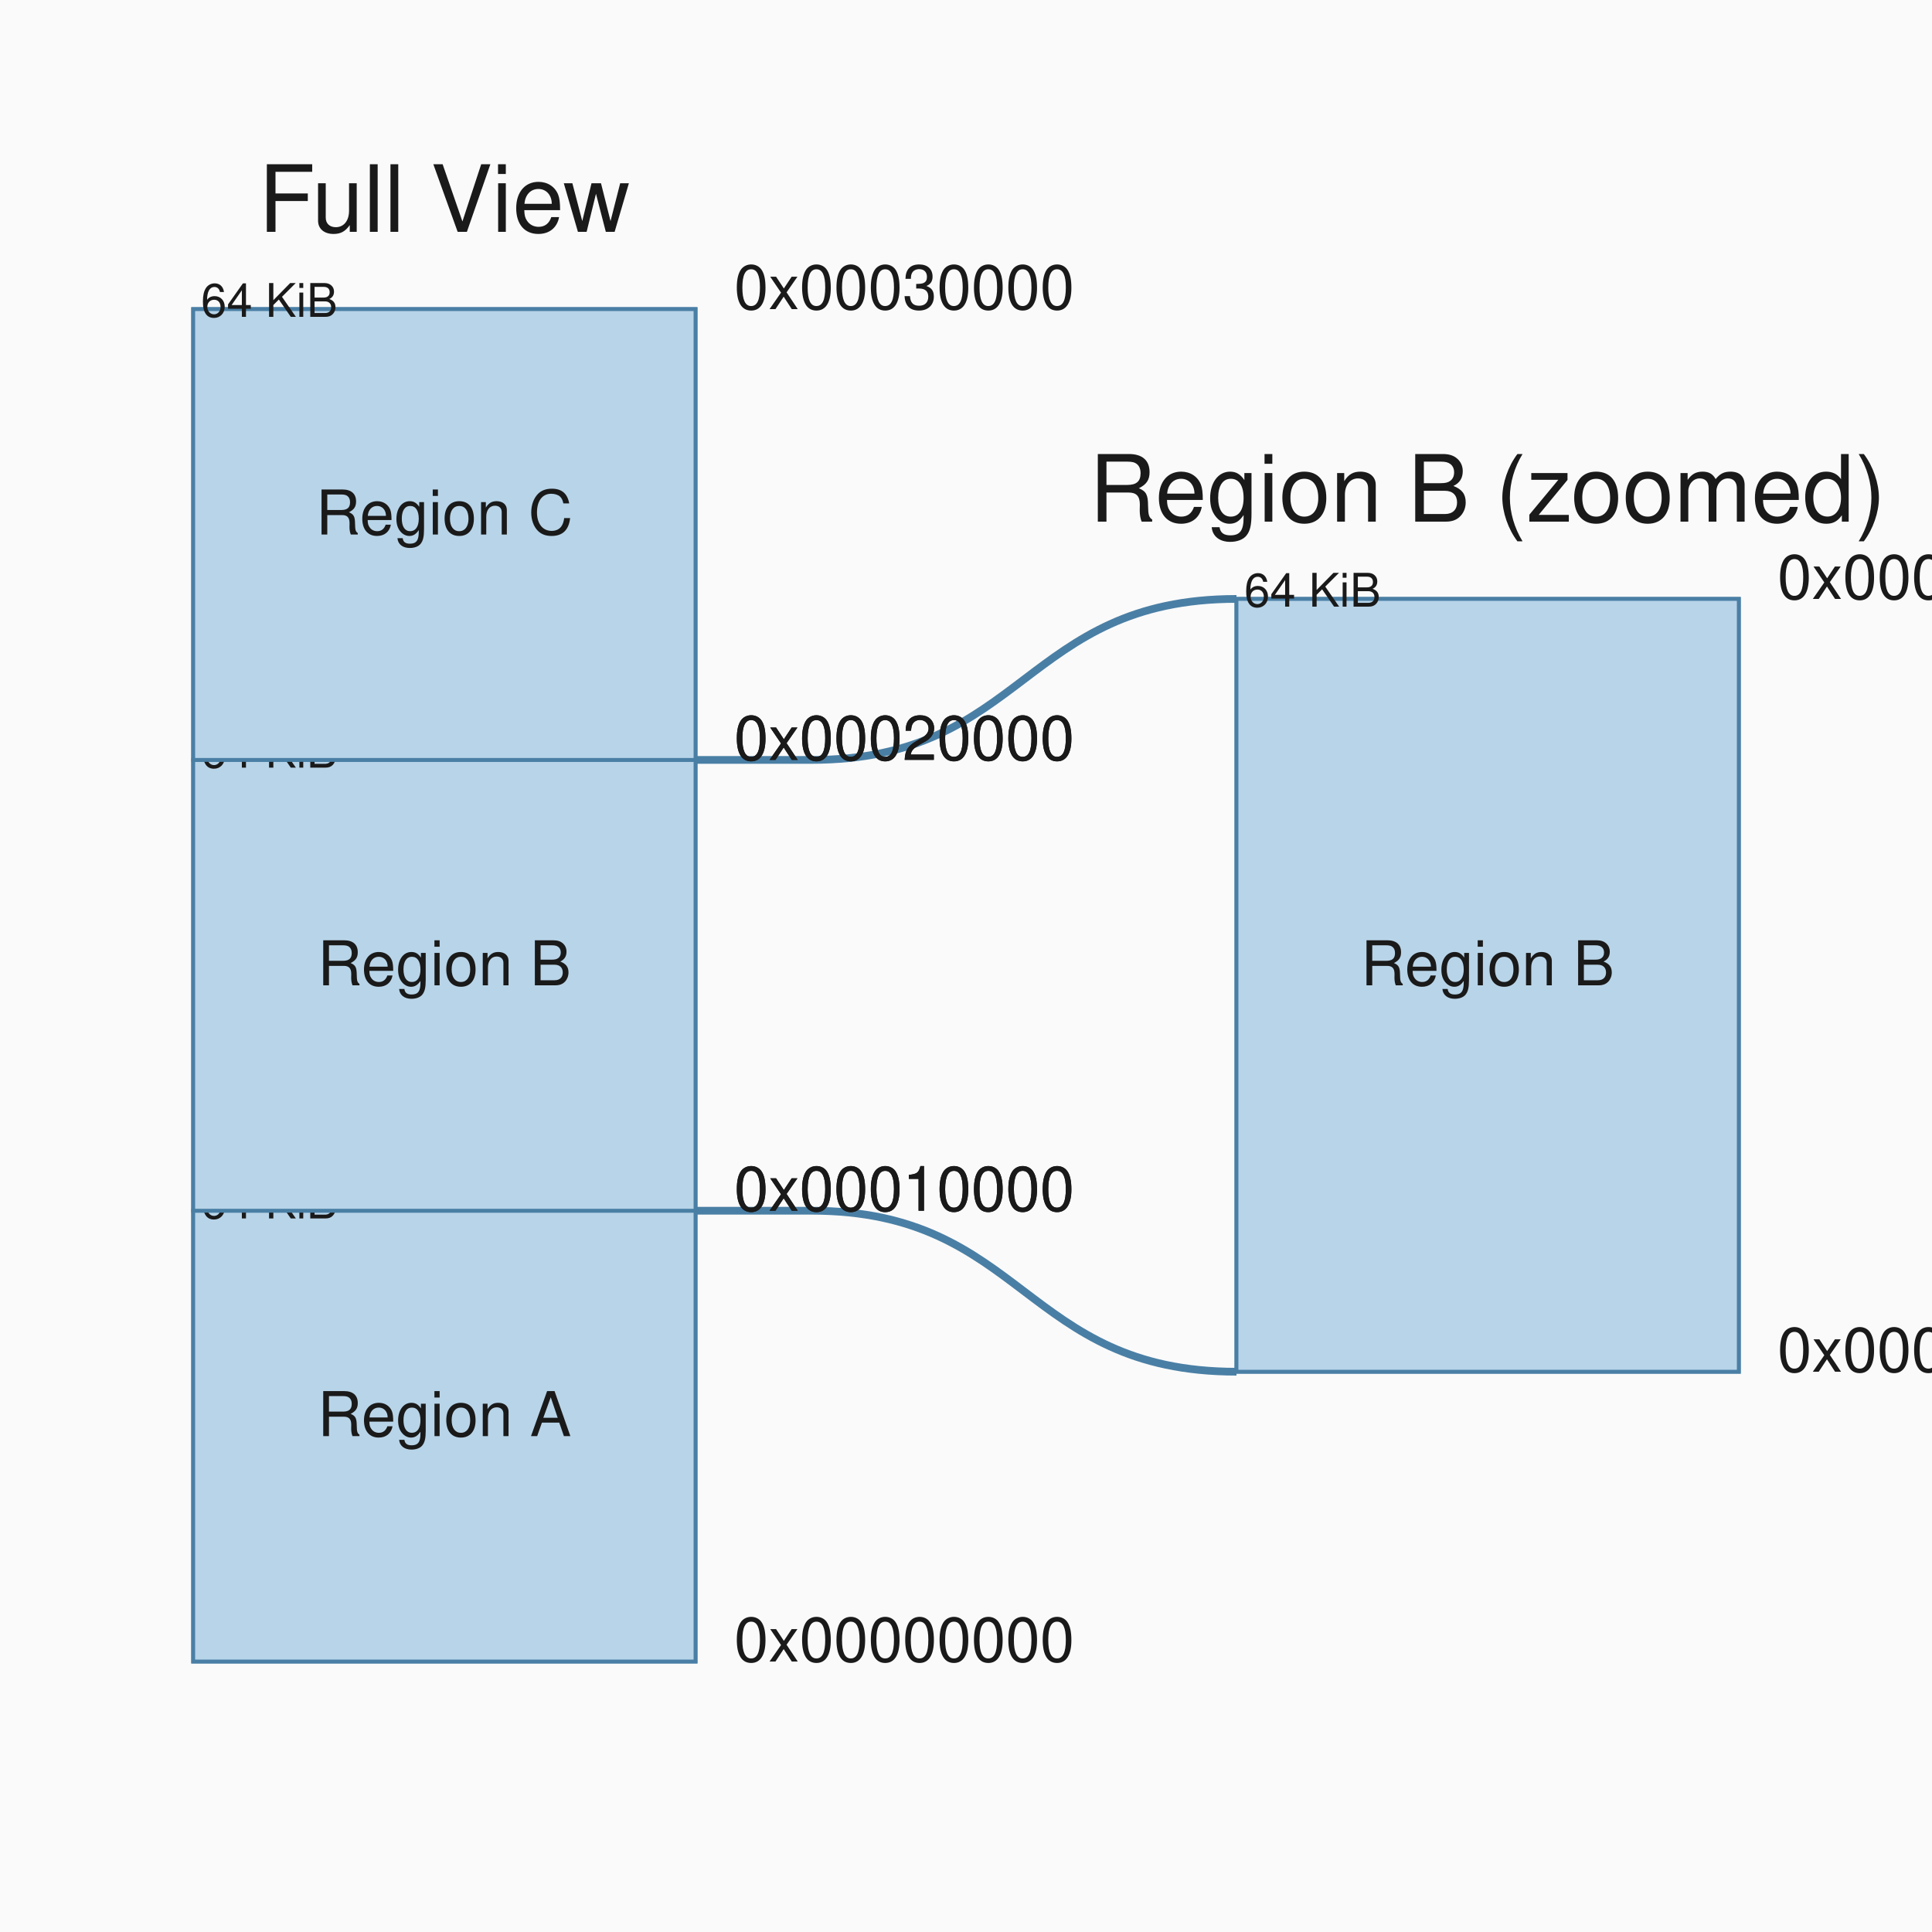
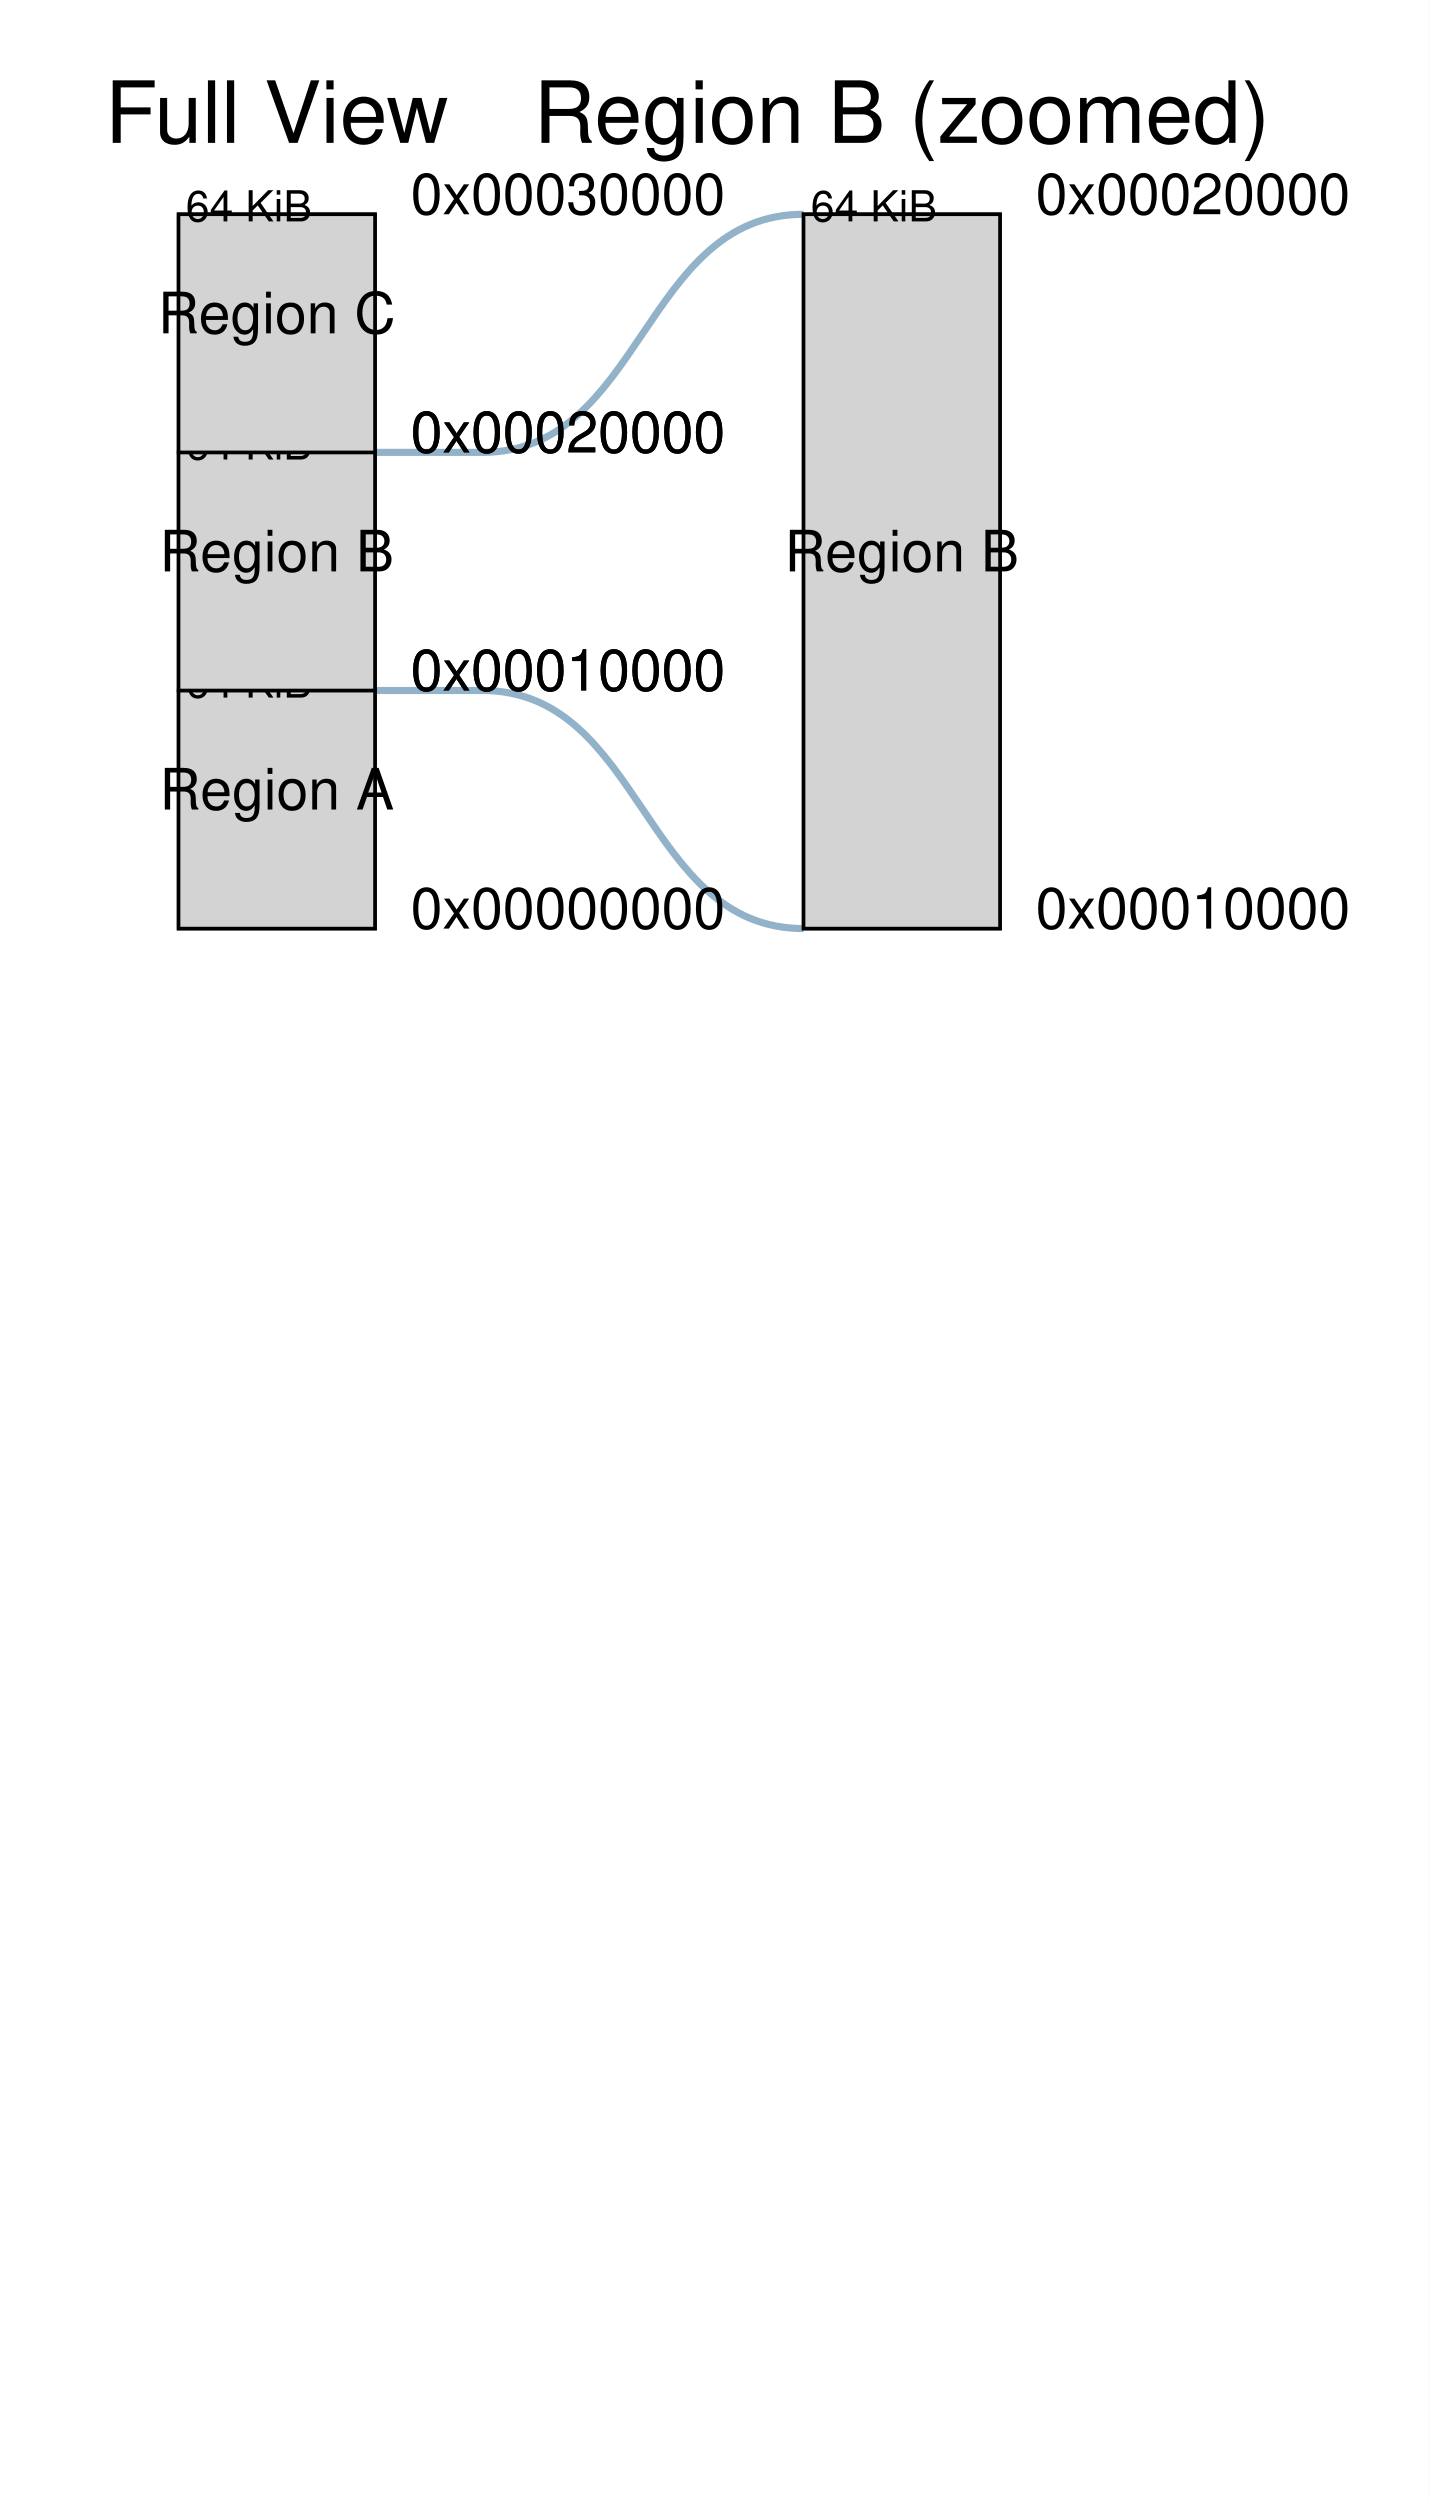
- <svg xmlns="http://www.w3.org/2000/svg" width="500" height="500" viewBox="0 0 500 500">
-   <rect x="0" y="0" width="500" height="500" fill="#FAFAFA" />
+ <svg xmlns="http://www.w3.org/2000/svg" width="400" height="700" viewBox="0 0 400 700">
+   <rect x="0" y="0" width="400" height="700" fill="white" />
  <g>
    <g>
-       <path d="M 180,313.333 L 210,313.333 C 265.0,313.333 265.0,355.0 320,355.0" fill="none" stroke="#4A7FA5" stroke-width="2" opacity="1" />
-       <path d="M 180,196.667 L 210,196.667 C 265.0,196.667 265.0,155.0 320,155.0" fill="none" stroke="#4A7FA5" stroke-width="2" opacity="1" />
+       <path d="M 105.0,193.333 L 135.0,193.333 C 180.0,193.333 180.0,260.0 225.0,260.0" fill="none" stroke="#4A7FA5" stroke-width="2" opacity="0.6" />
+       <path d="M 105.0,126.667 L 135.0,126.667 C 180.0,126.667 180.0,60.0 225.0,60.0" fill="none" stroke="#4A7FA5" stroke-width="2" opacity="0.6" />
    </g>
  </g>
  <g />
  <g>
-     <text x="65.0" y="-20" stroke="black" fill="#1a1a1a" stroke-width="0" font-size="24px" font-weight="normal" font-family="Helvetica" text-anchor="middle" alignment-baseline="middle" transform="translate(50,80)">Full View</text>
-     <g transform="translate(50,80)">
-       <rect x="0" y="0" width="130" height="350" fill="#FAFAFA" stroke="#4A7FA5" stroke-width="1" />
-       <rect x="0" y="233.333" width="130" height="116.667" fill="#B8D4E8" stroke="#4A7FA5" stroke-width="1" />
-       <text x="65.0" y="291.667" stroke="black" fill="#1a1a1a" stroke-width="0" font-size="16" font-weight="normal" font-family="Helvetica" text-anchor="middle" alignment-baseline="middle">Region A</text>
-       <text x="140" y="350.0" stroke="black" fill="#1a1a1a" stroke-width="0" font-size="16" font-weight="normal" font-family="Helvetica" text-anchor="start" alignment-baseline="middle">0x00000000</text>
-       <text x="140" y="233.333" stroke="black" fill="#1a1a1a" stroke-width="0" font-size="16" font-weight="normal" font-family="Helvetica" text-anchor="start" alignment-baseline="middle">0x00010000</text>
-       <text x="2" y="235.333" stroke="black" fill="#1a1a1a" stroke-width="0" font-size="12px" font-weight="normal" font-family="Helvetica" text-anchor="start" alignment-baseline="hanging">64 KiB</text>
-       <rect x="0" y="116.667" width="130" height="116.667" fill="#B8D4E8" stroke="#4A7FA5" stroke-width="1" />
-       <text x="65.0" y="175.0" stroke="black" fill="#1a1a1a" stroke-width="0" font-size="16" font-weight="normal" font-family="Helvetica" text-anchor="middle" alignment-baseline="middle">Region B</text>
-       <text x="140" y="233.333" stroke="black" fill="#1a1a1a" stroke-width="0" font-size="16" font-weight="normal" font-family="Helvetica" text-anchor="start" alignment-baseline="middle">0x00010000</text>
-       <text x="140" y="116.667" stroke="black" fill="#1a1a1a" stroke-width="0" font-size="16" font-weight="normal" font-family="Helvetica" text-anchor="start" alignment-baseline="middle">0x00020000</text>
-       <text x="2" y="118.667" stroke="black" fill="#1a1a1a" stroke-width="0" font-size="12px" font-weight="normal" font-family="Helvetica" text-anchor="start" alignment-baseline="hanging">64 KiB</text>
-       <rect x="0" y="0.0" width="130" height="116.667" fill="#B8D4E8" stroke="#4A7FA5" stroke-width="1" />
-       <text x="65.0" y="58.333" stroke="black" fill="#1a1a1a" stroke-width="0" font-size="16" font-weight="normal" font-family="Helvetica" text-anchor="middle" alignment-baseline="middle">Region C</text>
-       <text x="140" y="116.667" stroke="black" fill="#1a1a1a" stroke-width="0" font-size="16" font-weight="normal" font-family="Helvetica" text-anchor="start" alignment-baseline="middle">0x00020000</text>
-       <text x="140" y="0.0" stroke="black" fill="#1a1a1a" stroke-width="0" font-size="16" font-weight="normal" font-family="Helvetica" text-anchor="start" alignment-baseline="middle">0x00030000</text>
-       <text x="2" y="2.0" stroke="black" fill="#1a1a1a" stroke-width="0" font-size="12px" font-weight="normal" font-family="Helvetica" text-anchor="start" alignment-baseline="hanging">64 KiB</text>
+     <text x="27.5" y="-20" stroke="none" fill="black" stroke-width="0" font-size="24px" font-weight="normal" font-family="Helvetica" text-anchor="middle" alignment-baseline="middle" transform="translate(50.0,60.0)">Full View</text>
+     <g transform="translate(50.0,60.0)">
+       <rect x="0" y="0" width="55.0" height="200.0" fill="white" stroke="black" stroke-width="1" />
+       <rect x="0" y="133.333" width="55.0" height="66.667" fill="lightgrey" stroke="black" stroke-width="1" />
+       <text x="27.5" y="166.667" stroke="none" fill="black" stroke-width="0" font-size="16" font-weight="normal" font-family="Helvetica" text-anchor="middle" alignment-baseline="middle">Region A</text>
+       <text x="65.0" y="200.0" stroke="none" fill="black" stroke-width="0" font-size="16" font-weight="normal" font-family="Helvetica" text-anchor="start" alignment-baseline="middle">0x00000000</text>
+       <text x="65.0" y="133.333" stroke="none" fill="black" stroke-width="0" font-size="16" font-weight="normal" font-family="Helvetica" text-anchor="start" alignment-baseline="middle">0x00010000</text>
+       <text x="2" y="135.333" stroke="none" fill="black" stroke-width="0" font-size="12px" font-weight="normal" font-family="Helvetica" text-anchor="start" alignment-baseline="hanging">64 KiB</text>
+       <rect x="0" y="66.667" width="55.0" height="66.667" fill="lightgrey" stroke="black" stroke-width="1" />
+       <text x="27.5" y="100.0" stroke="none" fill="black" stroke-width="0" font-size="16" font-weight="normal" font-family="Helvetica" text-anchor="middle" alignment-baseline="middle">Region B</text>
+       <text x="65.0" y="133.333" stroke="none" fill="black" stroke-width="0" font-size="16" font-weight="normal" font-family="Helvetica" text-anchor="start" alignment-baseline="middle">0x00010000</text>
+       <text x="65.0" y="66.667" stroke="none" fill="black" stroke-width="0" font-size="16" font-weight="normal" font-family="Helvetica" text-anchor="start" alignment-baseline="middle">0x00020000</text>
+       <text x="2" y="68.667" stroke="none" fill="black" stroke-width="0" font-size="12px" font-weight="normal" font-family="Helvetica" text-anchor="start" alignment-baseline="hanging">64 KiB</text>
+       <rect x="0" y="0.0" width="55.0" height="66.667" fill="lightgrey" stroke="black" stroke-width="1" />
+       <text x="27.5" y="33.333" stroke="none" fill="black" stroke-width="0" font-size="16" font-weight="normal" font-family="Helvetica" text-anchor="middle" alignment-baseline="middle">Region C</text>
+       <text x="65.0" y="66.667" stroke="none" fill="black" stroke-width="0" font-size="16" font-weight="normal" font-family="Helvetica" text-anchor="start" alignment-baseline="middle">0x00020000</text>
+       <text x="65.0" y="0.0" stroke="none" fill="black" stroke-width="0" font-size="16" font-weight="normal" font-family="Helvetica" text-anchor="start" alignment-baseline="middle">0x00030000</text>
+       <text x="2" y="2.0" stroke="none" fill="black" stroke-width="0" font-size="12px" font-weight="normal" font-family="Helvetica" text-anchor="start" alignment-baseline="hanging">64 KiB</text>
    </g>
  </g>
  <g>
-     <text x="65.0" y="-20" stroke="black" fill="#1a1a1a" stroke-width="0" font-size="24px" font-weight="normal" font-family="Helvetica" text-anchor="middle" alignment-baseline="middle" transform="translate(320,155)">Region B (zoomed)</text>
-     <g transform="translate(320,155)">
-       <rect x="0" y="0" width="130" height="200" fill="#FAFAFA" stroke="#4A7FA5" stroke-width="1" />
-       <rect x="0" y="0.0" width="130" height="200.0" fill="#B8D4E8" stroke="#4A7FA5" stroke-width="1" />
-       <text x="65.0" y="100.0" stroke="black" fill="#1a1a1a" stroke-width="0" font-size="16" font-weight="normal" font-family="Helvetica" text-anchor="middle" alignment-baseline="middle">Region B</text>
-       <text x="140" y="200.0" stroke="black" fill="#1a1a1a" stroke-width="0" font-size="16" font-weight="normal" font-family="Helvetica" text-anchor="start" alignment-baseline="middle">0x00010000</text>
-       <text x="140" y="0.0" stroke="black" fill="#1a1a1a" stroke-width="0" font-size="16" font-weight="normal" font-family="Helvetica" text-anchor="start" alignment-baseline="middle">0x00020000</text>
-       <text x="2" y="2.0" stroke="black" fill="#1a1a1a" stroke-width="0" font-size="12px" font-weight="normal" font-family="Helvetica" text-anchor="start" alignment-baseline="hanging">64 KiB</text>
+     <text x="27.5" y="-20" stroke="none" fill="black" stroke-width="0" font-size="24px" font-weight="normal" font-family="Helvetica" text-anchor="middle" alignment-baseline="middle" transform="translate(225.0,60.0)">Region B (zoomed)</text>
+     <g transform="translate(225.0,60.0)">
+       <rect x="0" y="0" width="55.0" height="200.0" fill="white" stroke="black" stroke-width="1" />
+       <rect x="0" y="0.0" width="55.0" height="200.0" fill="lightgrey" stroke="black" stroke-width="1" />
+       <text x="27.5" y="100.0" stroke="none" fill="black" stroke-width="0" font-size="16" font-weight="normal" font-family="Helvetica" text-anchor="middle" alignment-baseline="middle">Region B</text>
+       <text x="65.0" y="200.0" stroke="none" fill="black" stroke-width="0" font-size="16" font-weight="normal" font-family="Helvetica" text-anchor="start" alignment-baseline="middle">0x00010000</text>
+       <text x="65.0" y="0.0" stroke="none" fill="black" stroke-width="0" font-size="16" font-weight="normal" font-family="Helvetica" text-anchor="start" alignment-baseline="middle">0x00020000</text>
+       <text x="2" y="2.0" stroke="none" fill="black" stroke-width="0" font-size="12px" font-weight="normal" font-family="Helvetica" text-anchor="start" alignment-baseline="hanging">64 KiB</text>
    </g>
  </g>
  <g>
-     <g transform="translate(50,80)" />
-     <g transform="translate(320,155)" />
+     <g transform="translate(50.0,60.0)" />
+     <g transform="translate(225.0,60.0)" />
  </g>
  <g>
-     <g transform="translate(50,80)">
+     <g transform="translate(50.0,60.0)">
      <g />
      <g />
      <g />
    </g>
-     <g transform="translate(320,155)">
+     <g transform="translate(225.0,60.0)">
      <g />
    </g>
  </g>
</svg>
